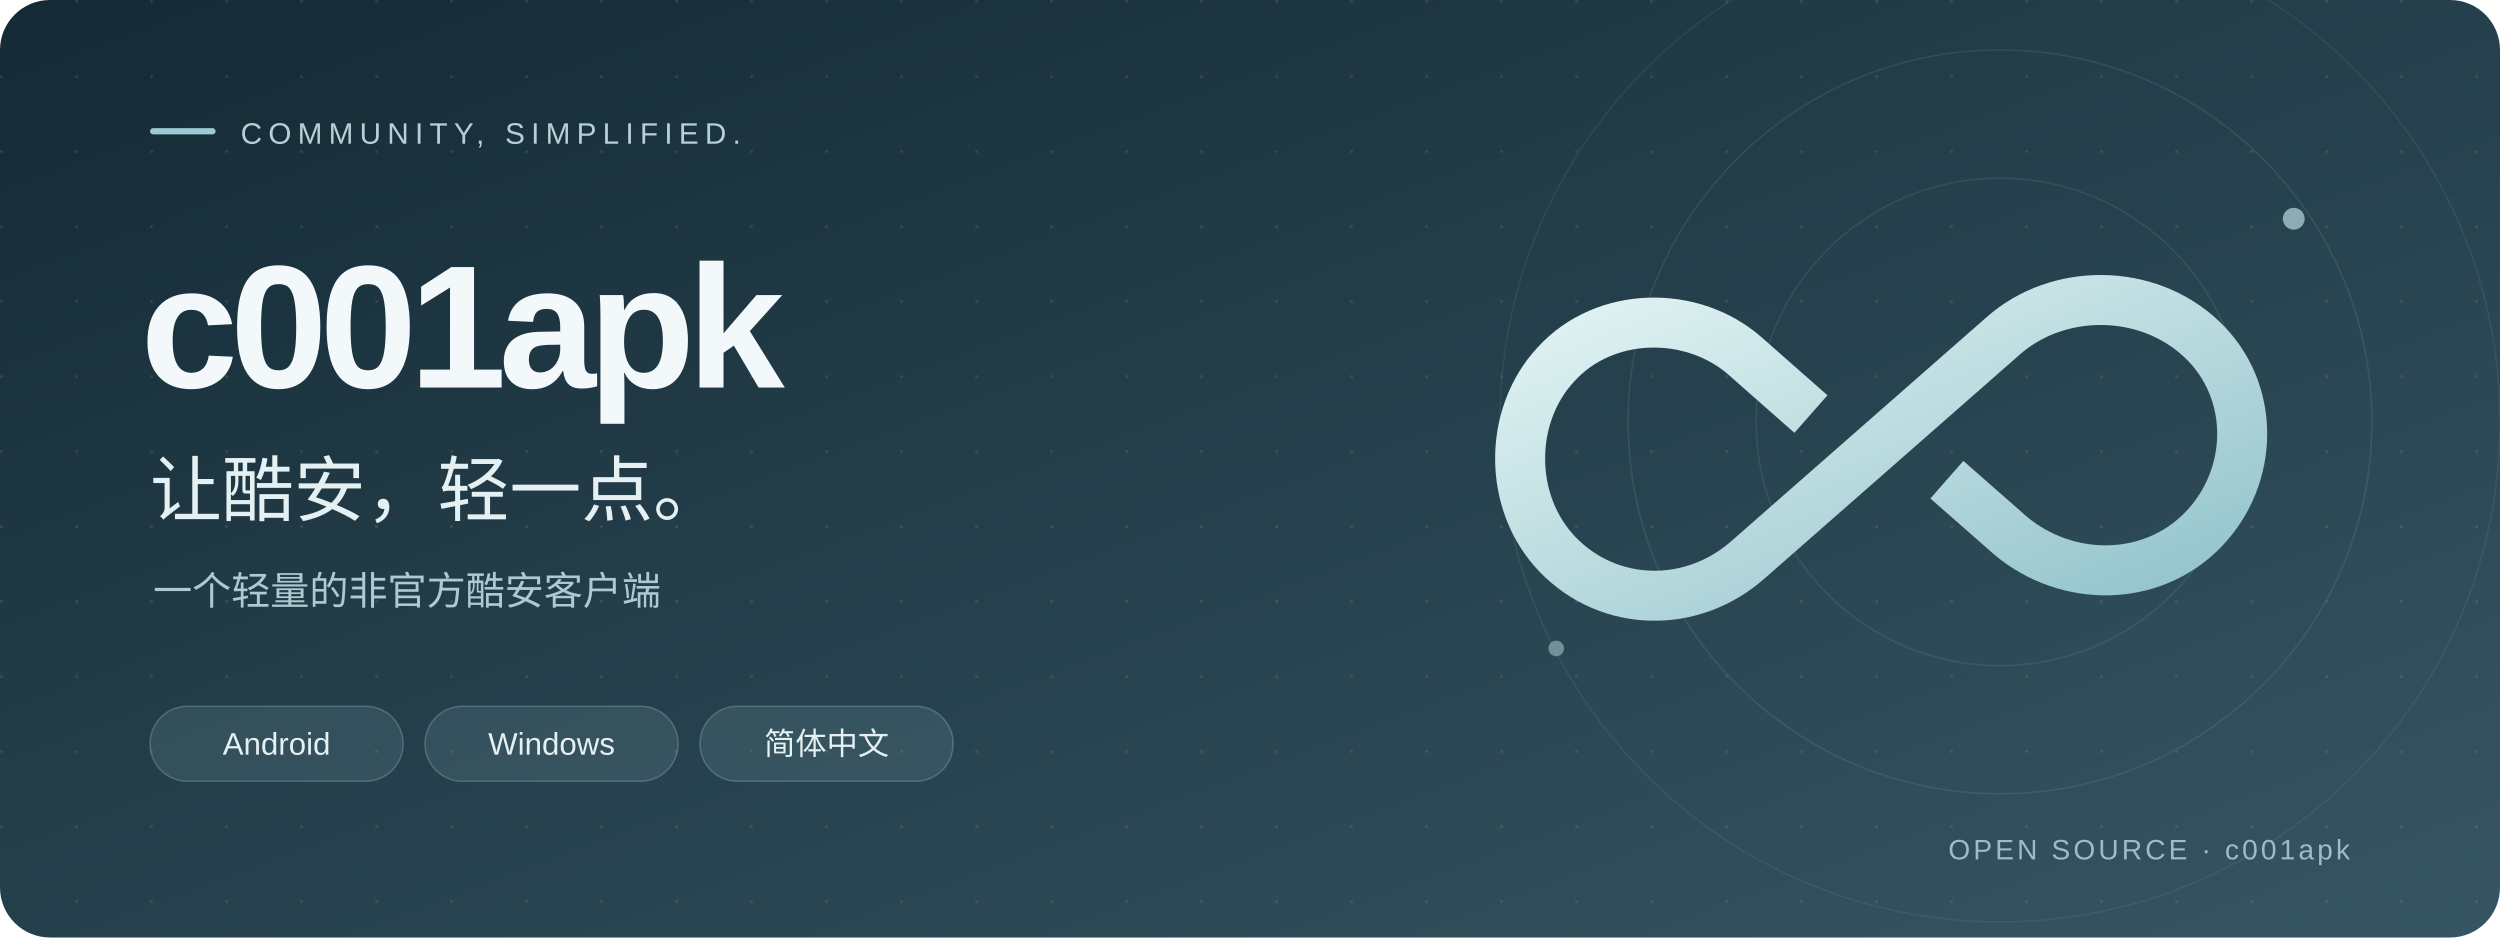
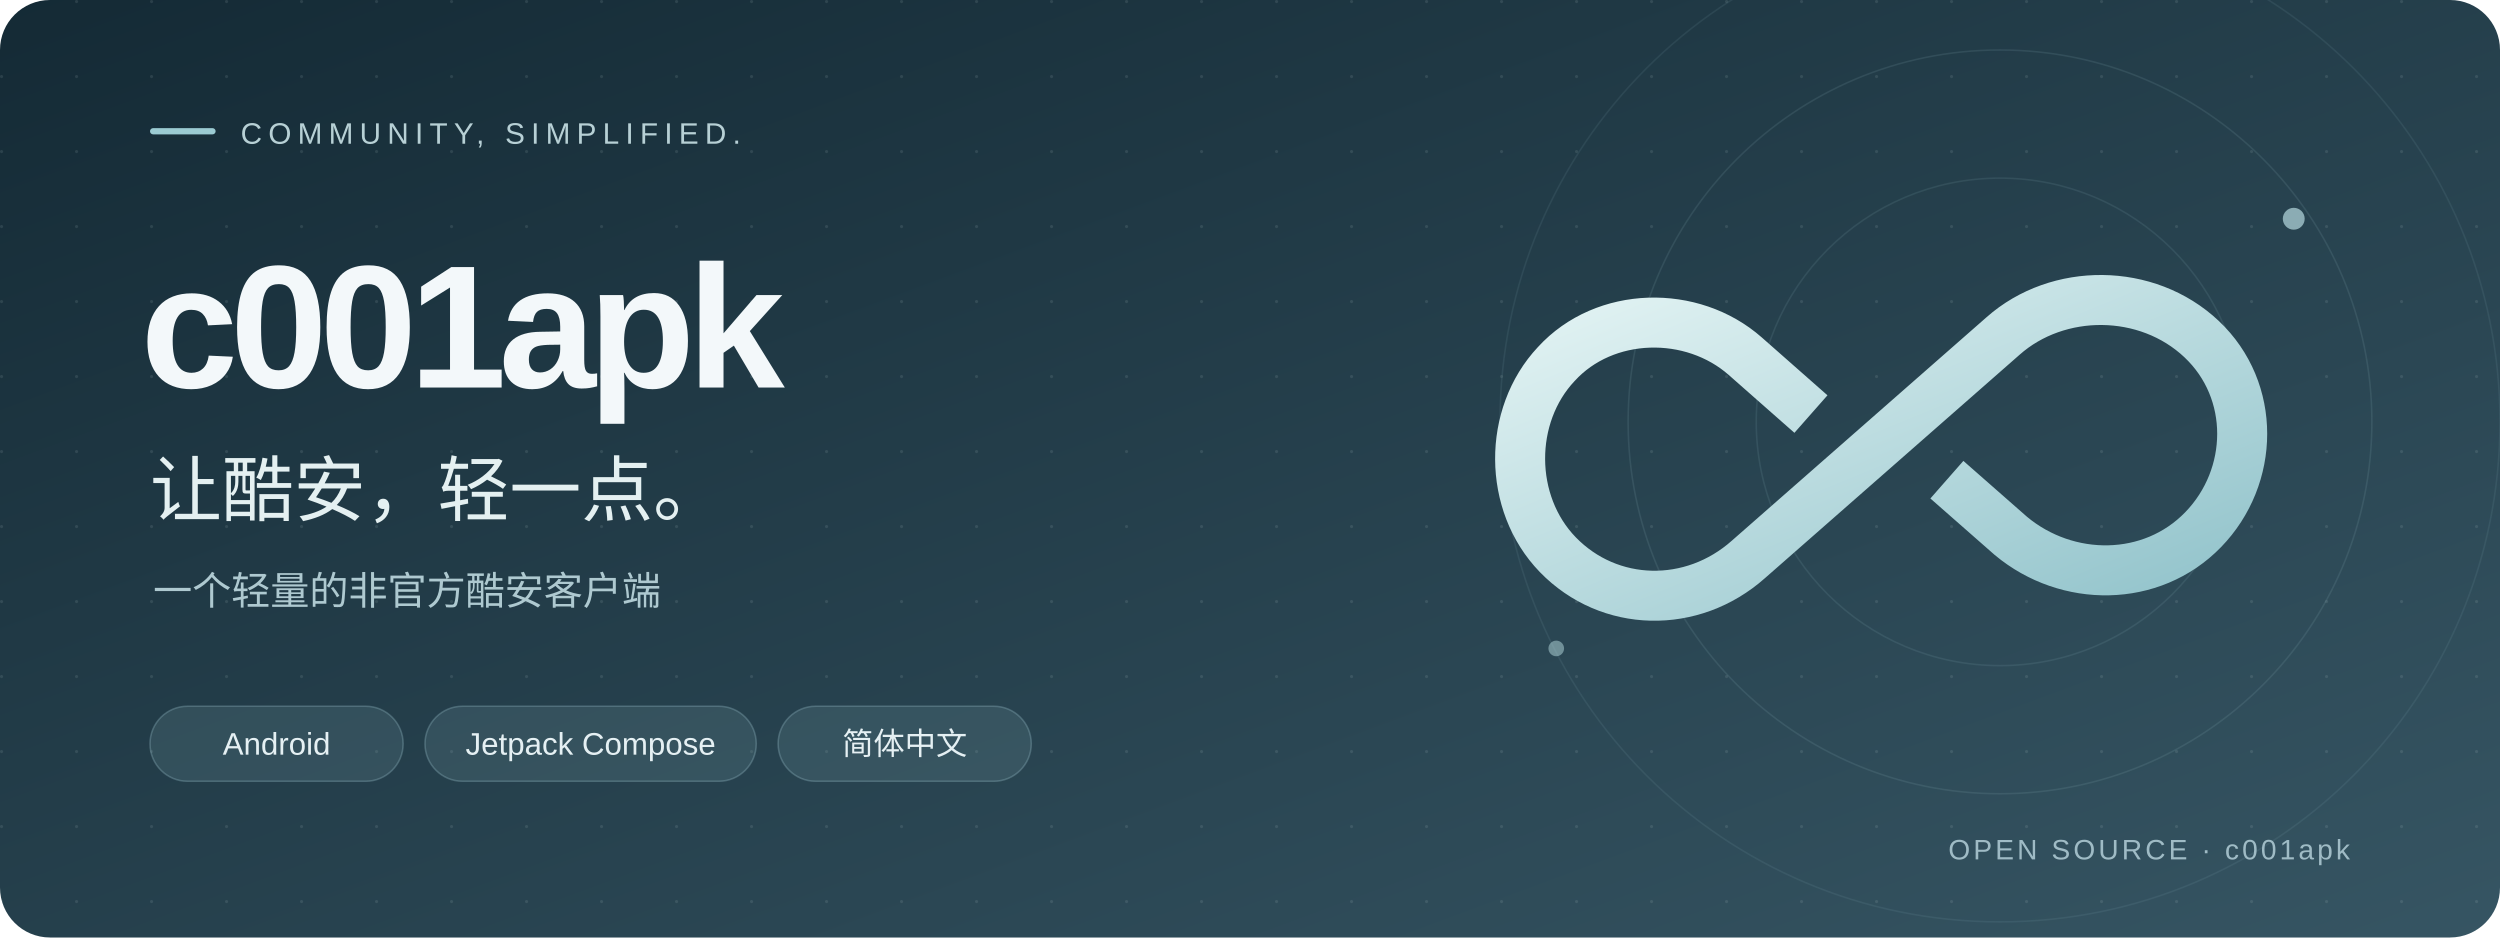
<svg xmlns="http://www.w3.org/2000/svg" width="1600" height="600" viewBox="0 0 1600 600" role="img" aria-labelledby="title description">
  <defs>
    <linearGradient id="background" x1="0" y1="0" x2="1" y2="1">
      <stop stop-color="#142a35" />
      <stop offset="1" stop-color="#365563" />
    </linearGradient>
    <linearGradient id="loop" x1="0" y1="0" x2="1" y2="1">
      <stop stop-color="#e4f4f4" />
      <stop offset="1" stop-color="#90c2ca" />
    </linearGradient>
    <pattern id="grid" width="48" height="48" patternUnits="userSpaceOnUse">
      <circle cx="1" cy="1" r="1" fill="#d5e7e8" opacity=".11" />
    </pattern>
  </defs>
  <rect width="1600" height="600" rx="32" fill="url(#background)" />
  <rect width="1600" height="600" rx="32" fill="url(#grid)" />
  <circle cx="1280" cy="270" r="320" fill="none" stroke="#9cc3ca" stroke-opacity=".1" />
  <circle cx="1280" cy="270" r="238" fill="none" stroke="#9cc3ca" stroke-opacity=".13" />
  <circle cx="1280" cy="270" r="156" fill="none" stroke="#9cc3ca" stroke-opacity=".12" />
  <g font-family="Segoe UI, Arial, Microsoft YaHei, Noto Sans CJK SC, sans-serif">
    <rect x="96" y="82" width="42" height="4" rx="2" fill="#9bcbd2" />
    <text x="154" y="92" fill="#b7d0d5" font-size="19" letter-spacing="4">COMMUNITY, SIMPLIFIED.</text>
    <text x="90" y="248" fill="#f3f8fa" font-size="112" font-weight="700" letter-spacing="-5">c001apk</text>
    <text x="96" y="330" fill="#e4f0f1" font-size="46" font-weight="500">让酷安，轻一点。</text>
    <text x="98" y="387" fill="#aec9d0" font-size="25">一个轻量的非官方酷安客户端</text>
    <g font-size="20" font-weight="500">
      <rect x="96" y="452" width="162" height="48" rx="24" fill="#6e929e" fill-opacity=".22" stroke="#8eb2bc" stroke-opacity=".35" />
      <text x="177" y="483" text-anchor="middle" fill="#e5f0f3">Android</text>
-       <rect x="272" y="452" width="162" height="48" rx="24" fill="#6e929e" fill-opacity=".22" stroke="#8eb2bc" stroke-opacity=".35" />
-       <text x="353" y="483" text-anchor="middle" fill="#e5f0f3">Windows</text>
-       <rect x="448" y="452" width="162" height="48" rx="24" fill="#6e929e" fill-opacity=".22" stroke="#8eb2bc" stroke-opacity=".35" />
-       <text x="529" y="483" text-anchor="middle" fill="#e5f0f3">简体中文</text>
+       <rect x="272" y="452" width="212" height="48" rx="24" fill="#6e929e" fill-opacity=".22" stroke="#8eb2bc" stroke-opacity=".35" />
+       <text x="378" y="483" text-anchor="middle" fill="#e5f0f3">Jetpack Compose</text>
+       <rect x="498" y="452" width="162" height="48" rx="24" fill="#6e929e" fill-opacity=".22" stroke="#8eb2bc" stroke-opacity=".35" />
+       <text x="579" y="483" text-anchor="middle" fill="#e5f0f3">简体中文</text>
    </g>
    <text x="1504" y="550" text-anchor="end" fill="#9fbbc5" font-size="18" letter-spacing="2">OPEN SOURCE · c001apk</text>
  </g>
  <g fill="none" stroke="url(#loop)" stroke-width="32" stroke-linecap="butt">
    <path d="M1160 240 L1118 203 C1084 173 1028 174 997 208 C966 241 966 297 998 330 C1031 364 1084 365 1120 333 L1283 190 C1318 159 1375 159 1410 192 C1445 225 1444 280 1411 314 C1378 348 1324 348 1288 318 L1247 282" transform="translate(-1 25)" />
  </g>
  <circle cx="1468" cy="140" r="7" fill="#b5d9de" opacity=".7" />
  <circle cx="996" cy="415" r="5" fill="#b5d9de" opacity=".5" />
</svg>
